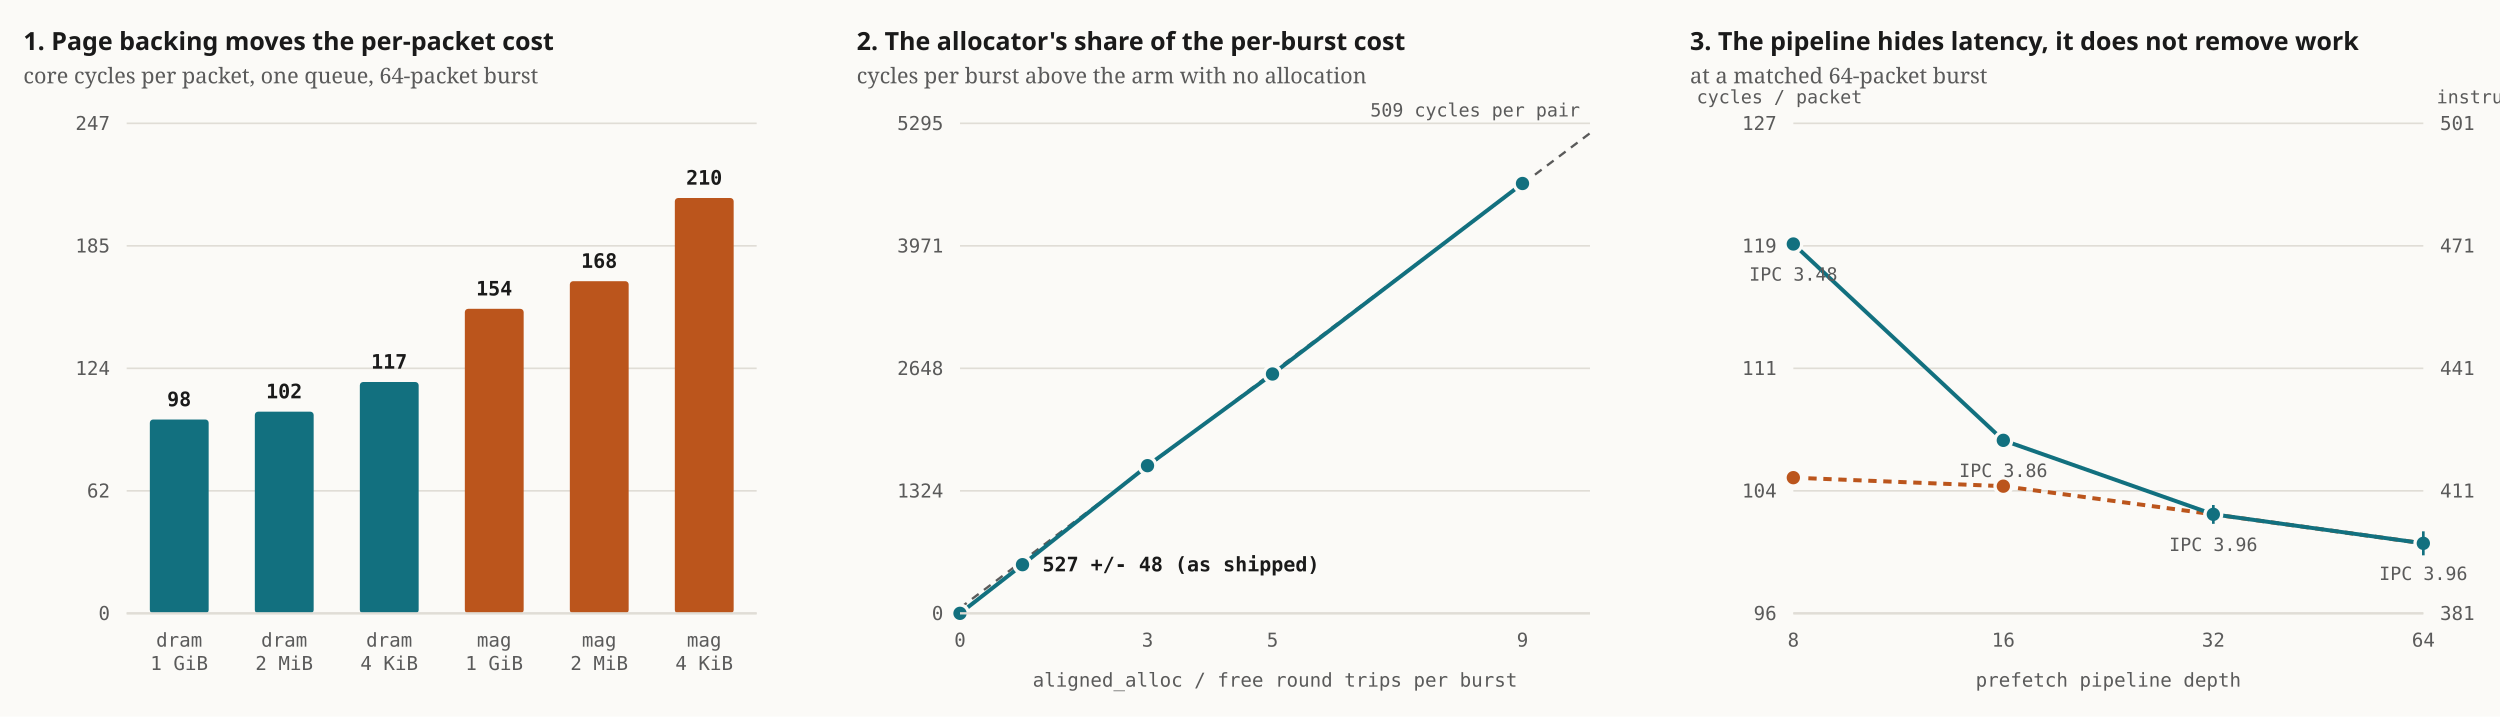
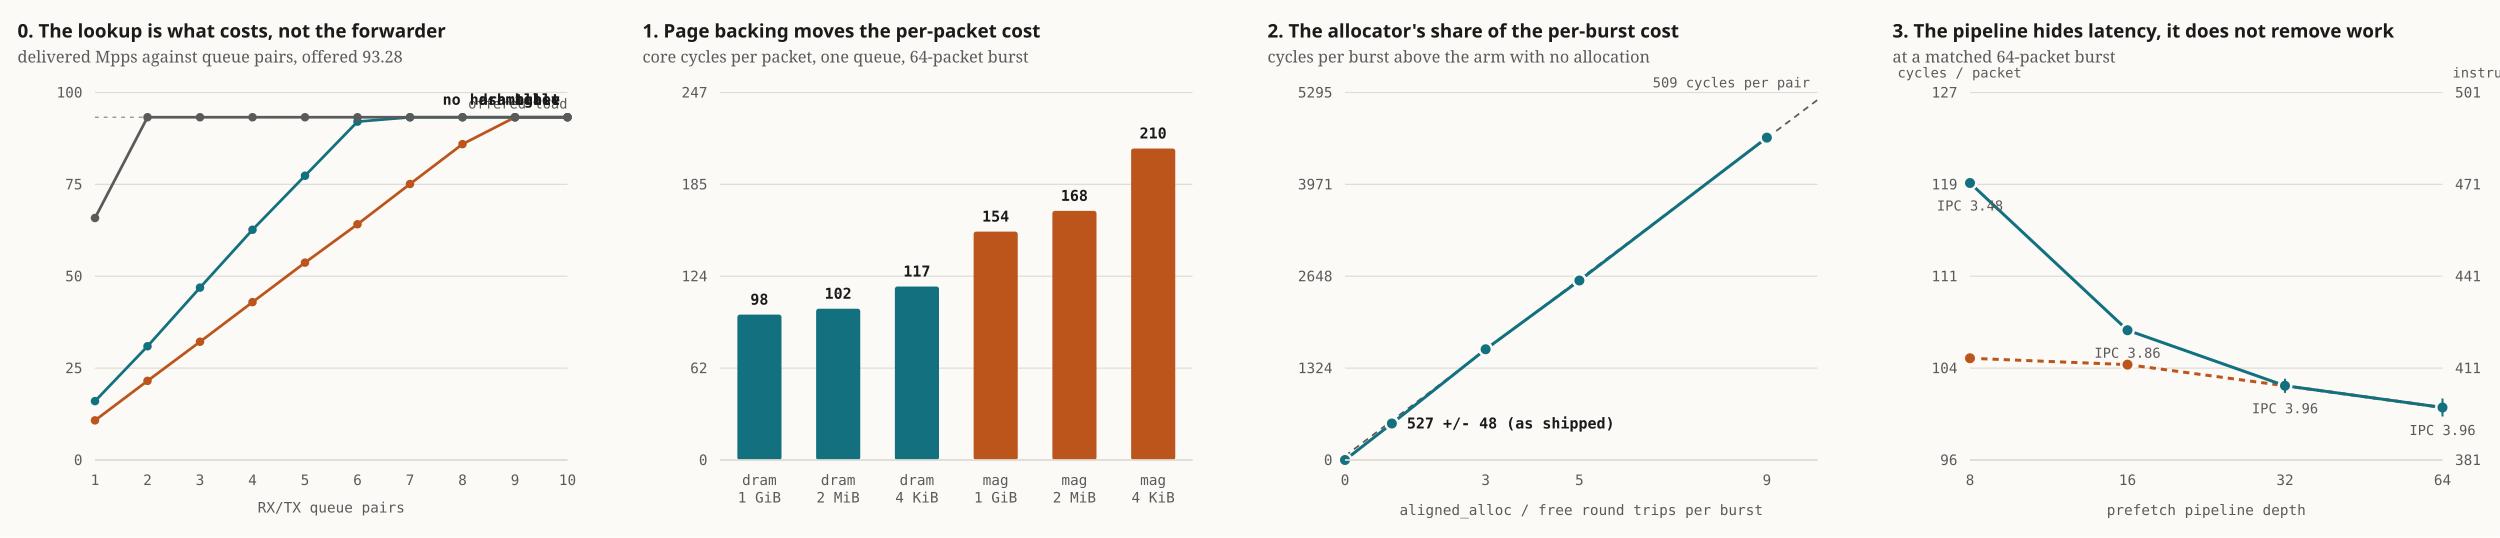
- <svg xmlns="http://www.w3.org/2000/svg" viewBox="0 0 1500 430" width="1500" height="430" role="img" aria-label="Three panels: page backing, allocator share, pipeline depth">
+ <svg xmlns="http://www.w3.org/2000/svg" viewBox="0 0 2000 430" width="2000" height="430" role="img" aria-label="Panels: engines against the no-table floor, page backing, allocator share, pipeline depth">
  <style>.ttl{font:600 15px Archivo,system-ui,sans-serif;fill:#1a1a1a}.sub{font:13px Spectral,Georgia,serif;fill:#5a5a5a}.tick{font:11.5px "IBM Plex Mono",monospace;fill:#5a5a5a}.val{font:600 12px "IBM Plex Mono",monospace;fill:#1a1a1a}.note{font:11px "IBM Plex Mono",monospace;fill:#5a5a5a}.grid{stroke:#e0ddd6;stroke-width:1}.axis{stroke:#e0ddd6;stroke-width:1.4}</style>
-   <rect width="1500" height="430" fill="#fbfaf7" />
-   <text x="14" y="30" class="ttl">1. Page backing moves the per-packet cost</text>
-   <text x="14" y="50" class="sub">core cycles per packet, one queue, 64-packet burst</text>
+   <rect width="2000" height="430" fill="#fbfaf7" />
+   <text x="14" y="30" class="ttl">0. The lookup is what costs, not the forwarder</text>
+   <text x="14" y="50" class="sub">delivered Mpps against queue pairs, offered 93.28</text>
  <line x1="76" y1="368.0" x2="454" y2="368.0" class="grid" />
  <text x="66" y="372.0" class="tick" text-anchor="end" fill="#5a5a5a">0</text>
  <line x1="76" y1="294.5" x2="454" y2="294.5" class="grid" />
-   <text x="66" y="298.5" class="tick" text-anchor="end" fill="#5a5a5a">62</text>
+   <text x="66" y="298.5" class="tick" text-anchor="end" fill="#5a5a5a">25</text>
  <line x1="76" y1="221.0" x2="454" y2="221.0" class="grid" />
-   <text x="66" y="225.0" class="tick" text-anchor="end" fill="#5a5a5a">124</text>
+   <text x="66" y="225.0" class="tick" text-anchor="end" fill="#5a5a5a">50</text>
  <line x1="76" y1="147.5" x2="454" y2="147.5" class="grid" />
-   <text x="66" y="151.5" class="tick" text-anchor="end" fill="#5a5a5a">185</text>
+   <text x="66" y="151.5" class="tick" text-anchor="end" fill="#5a5a5a">75</text>
  <line x1="76" y1="74.0" x2="454" y2="74.0" class="grid" />
-   <text x="66" y="78.0" class="tick" text-anchor="end" fill="#5a5a5a">247</text>
-   <rect x="89.9" y="251.7" width="35.3" height="116.3" fill="#12707f" rx="2" />
-   <text x="107.5" y="243.7" class="val" text-anchor="middle">98</text>
-   <text x="107.5" y="388.0" class="tick" text-anchor="middle">dram</text>
-   <text x="107.5" y="402.0" class="tick" text-anchor="middle">1 GiB</text>
-   <rect x="152.9" y="247.0" width="35.3" height="121.0" fill="#12707f" rx="2" />
-   <text x="170.5" y="239.0" class="val" text-anchor="middle">102</text>
-   <text x="170.5" y="388.0" class="tick" text-anchor="middle">dram</text>
-   <text x="170.5" y="402.0" class="tick" text-anchor="middle">2 MiB</text>
-   <rect x="215.9" y="229.2" width="35.3" height="138.8" fill="#12707f" rx="2" />
-   <text x="233.5" y="221.2" class="val" text-anchor="middle">117</text>
-   <text x="233.5" y="388.0" class="tick" text-anchor="middle">dram</text>
-   <text x="233.5" y="402.0" class="tick" text-anchor="middle">4 KiB</text>
-   <rect x="278.9" y="185.3" width="35.3" height="182.7" fill="#bb551c" rx="2" />
-   <text x="296.5" y="177.3" class="val" text-anchor="middle">154</text>
-   <text x="296.5" y="388.0" class="tick" text-anchor="middle">mag</text>
-   <text x="296.5" y="402.0" class="tick" text-anchor="middle">1 GiB</text>
-   <rect x="341.9" y="168.7" width="35.3" height="199.3" fill="#bb551c" rx="2" />
-   <text x="359.5" y="160.7" class="val" text-anchor="middle">168</text>
-   <text x="359.5" y="388.0" class="tick" text-anchor="middle">mag</text>
-   <text x="359.5" y="402.0" class="tick" text-anchor="middle">2 MiB</text>
-   <rect x="404.9" y="118.8" width="35.3" height="249.2" fill="#bb551c" rx="2" />
-   <text x="422.5" y="110.8" class="val" text-anchor="middle">210</text>
-   <text x="422.5" y="388.0" class="tick" text-anchor="middle">mag</text>
-   <text x="422.5" y="402.0" class="tick" text-anchor="middle">4 KiB</text>
+   <text x="66" y="78.0" class="tick" text-anchor="end" fill="#5a5a5a">100</text>
+   <line x1="76" y1="93.8" x2="454" y2="93.8" stroke="#1a1a1a" stroke-width="1" stroke-dasharray="3 4" opacity="0.5" />
+   <text x="454" y="86.8" class="note" text-anchor="end">offered load</text>
+   <path d="M76.0,336.3 L118.0,304.7 L160.0,273.4 L202.0,241.7 L244.0,210.1 L286.0,179.4 L328.0,147.2 L370.0,115.3 L412.0,93.8 L454.0,93.8" fill="none" stroke="#bb551c" stroke-width="2.2" />
+   <circle cx="76.0" cy="336.3" r="3.4" fill="#bb551c" />
+   <circle cx="118.0" cy="304.7" r="3.4" fill="#bb551c" />
+   <circle cx="160.0" cy="273.4" r="3.4" fill="#bb551c" />
+   <circle cx="202.0" cy="241.7" r="3.4" fill="#bb551c" />
+   <circle cx="244.0" cy="210.1" r="3.4" fill="#bb551c" />
+   <circle cx="286.0" cy="179.4" r="3.4" fill="#bb551c" />
+   <circle cx="328.0" cy="147.2" r="3.4" fill="#bb551c" />
+   <circle cx="370.0" cy="115.3" r="3.4" fill="#bb551c" />
+   <circle cx="412.0" cy="93.8" r="3.4" fill="#bb551c" />
+   <circle cx="454.0" cy="93.8" r="3.4" fill="#bb551c" />
+   <text x="448.0" y="83.8" class="val" text-anchor="end" fill="#bb551c">maglev</text>
+   <path d="M76.0,320.9 L118.0,277.0 L160.0,230.1 L202.0,183.8 L244.0,140.6 L286.0,97.3 L328.0,93.8 L370.0,93.8 L412.0,93.8 L454.0,93.8" fill="none" stroke="#12707f" stroke-width="2.2" />
+   <circle cx="76.0" cy="320.9" r="3.4" fill="#12707f" />
+   <circle cx="118.0" cy="277.0" r="3.4" fill="#12707f" />
+   <circle cx="160.0" cy="230.1" r="3.4" fill="#12707f" />
+   <circle cx="202.0" cy="183.8" r="3.4" fill="#12707f" />
+   <circle cx="244.0" cy="140.6" r="3.4" fill="#12707f" />
+   <circle cx="286.0" cy="97.3" r="3.4" fill="#12707f" />
+   <circle cx="328.0" cy="93.8" r="3.4" fill="#12707f" />
+   <circle cx="370.0" cy="93.8" r="3.4" fill="#12707f" />
+   <circle cx="412.0" cy="93.8" r="3.4" fill="#12707f" />
+   <circle cx="454.0" cy="93.8" r="3.4" fill="#12707f" />
+   <text x="448.0" y="83.8" class="val" text-anchor="end" fill="#12707f">dramblast</text>
+   <path d="M76.0,174.4 L118.0,93.8 L160.0,93.8 L202.0,93.8 L244.0,93.8 L286.0,93.8 L328.0,93.8 L370.0,93.8 L412.0,93.8 L454.0,93.8" fill="none" stroke="#5a5a5a" stroke-width="2.2" />
+   <circle cx="76.0" cy="174.4" r="3.4" fill="#5a5a5a" />
+   <circle cx="118.0" cy="93.8" r="3.4" fill="#5a5a5a" />
+   <circle cx="160.0" cy="93.8" r="3.4" fill="#5a5a5a" />
+   <circle cx="202.0" cy="93.8" r="3.4" fill="#5a5a5a" />
+   <circle cx="244.0" cy="93.8" r="3.4" fill="#5a5a5a" />
+   <circle cx="286.0" cy="93.8" r="3.4" fill="#5a5a5a" />
+   <circle cx="328.0" cy="93.8" r="3.4" fill="#5a5a5a" />
+   <circle cx="370.0" cy="93.8" r="3.4" fill="#5a5a5a" />
+   <circle cx="412.0" cy="93.8" r="3.4" fill="#5a5a5a" />
+   <circle cx="454.0" cy="93.8" r="3.4" fill="#5a5a5a" />
+   <text x="448.0" y="83.8" class="val" text-anchor="end" fill="#5a5a5a">no hash table</text>
+   <text x="76.0" y="388.0" class="tick" text-anchor="middle">1</text>
+   <text x="118.0" y="388.0" class="tick" text-anchor="middle">2</text>
+   <text x="160.0" y="388.0" class="tick" text-anchor="middle">3</text>
+   <text x="202.0" y="388.0" class="tick" text-anchor="middle">4</text>
+   <text x="244.0" y="388.0" class="tick" text-anchor="middle">5</text>
+   <text x="286.0" y="388.0" class="tick" text-anchor="middle">6</text>
+   <text x="328.0" y="388.0" class="tick" text-anchor="middle">7</text>
+   <text x="370.0" y="388.0" class="tick" text-anchor="middle">8</text>
+   <text x="412.0" y="388.0" class="tick" text-anchor="middle">9</text>
+   <text x="454.0" y="388.0" class="tick" text-anchor="middle">10</text>
  <line x1="76" y1="368" x2="454" y2="368" class="axis" />
-   <text x="514" y="30" class="ttl">2. The allocator's share of the per-burst cost</text>
-   <text x="514" y="50" class="sub">cycles per burst above the arm with no allocation</text>
+   <text x="265" y="410" class="tick" text-anchor="middle">RX/TX queue pairs</text>
+   <text x="514" y="30" class="ttl">1. Page backing moves the per-packet cost</text>
+   <text x="514" y="50" class="sub">core cycles per packet, one queue, 64-packet burst</text>
  <line x1="576" y1="368.0" x2="954" y2="368.0" class="grid" />
  <text x="566" y="372.0" class="tick" text-anchor="end" fill="#5a5a5a">0</text>
  <line x1="576" y1="294.5" x2="954" y2="294.5" class="grid" />
-   <text x="566" y="298.5" class="tick" text-anchor="end" fill="#5a5a5a">1324</text>
+   <text x="566" y="298.5" class="tick" text-anchor="end" fill="#5a5a5a">62</text>
  <line x1="576" y1="221.0" x2="954" y2="221.0" class="grid" />
-   <text x="566" y="225.0" class="tick" text-anchor="end" fill="#5a5a5a">2648</text>
+   <text x="566" y="225.0" class="tick" text-anchor="end" fill="#5a5a5a">124</text>
  <line x1="576" y1="147.5" x2="954" y2="147.5" class="grid" />
-   <text x="566" y="151.5" class="tick" text-anchor="end" fill="#5a5a5a">3971</text>
+   <text x="566" y="151.5" class="tick" text-anchor="end" fill="#5a5a5a">185</text>
  <line x1="576" y1="74.0" x2="954" y2="74.0" class="grid" />
-   <text x="566" y="78.0" class="tick" text-anchor="end" fill="#5a5a5a">5295</text>
-   <line x1="576.0" y1="364.8" x2="954.0" y2="79.9" stroke="#5a5a5a" stroke-width="1.4" stroke-dasharray="5 4" />
-   <text x="948.0" y="69.9" class="note" text-anchor="end">509 cycles per pair</text>
-   <polyline points="576.0,368.0 613.5,338.8 688.5,279.4 763.5,224.4 913.5,110.1" fill="none" stroke="#12707f" stroke-width="2.4" />
-   <circle cx="576.0" cy="368.0" r="5" fill="#12707f" stroke="#fbfaf7" stroke-width="2" />
-   <line x1="613.5" y1="341.4" x2="613.5" y2="336.1" stroke="#12707f" stroke-width="1.8" />
-   <circle cx="613.5" cy="338.8" r="5" fill="#12707f" stroke="#fbfaf7" stroke-width="2" />
-   <line x1="688.5" y1="281.9" x2="688.5" y2="276.9" stroke="#12707f" stroke-width="1.8" />
-   <circle cx="688.5" cy="279.4" r="5" fill="#12707f" stroke="#fbfaf7" stroke-width="2" />
-   <line x1="763.5" y1="226.2" x2="763.5" y2="222.7" stroke="#12707f" stroke-width="1.8" />
-   <circle cx="763.5" cy="224.4" r="5" fill="#12707f" stroke="#fbfaf7" stroke-width="2" />
-   <line x1="913.5" y1="113.1" x2="913.5" y2="107.1" stroke="#12707f" stroke-width="1.8" />
-   <circle cx="913.5" cy="110.1" r="5" fill="#12707f" stroke="#fbfaf7" stroke-width="2" />
-   <text x="625.5" y="342.8" class="val">527 +/- 48  (as shipped)</text>
-   <text x="576.0" y="388.0" class="tick" text-anchor="middle">0</text>
-   <text x="688.5" y="388.0" class="tick" text-anchor="middle">3</text>
-   <text x="763.5" y="388.0" class="tick" text-anchor="middle">5</text>
-   <text x="913.5" y="388.0" class="tick" text-anchor="middle">9</text>
+   <text x="566" y="78.0" class="tick" text-anchor="end" fill="#5a5a5a">247</text>
+   <rect x="589.9" y="251.7" width="35.3" height="116.3" fill="#12707f" rx="2" />
+   <text x="607.5" y="243.7" class="val" text-anchor="middle">98</text>
+   <text x="607.5" y="388.0" class="tick" text-anchor="middle">dram</text>
+   <text x="607.5" y="402.0" class="tick" text-anchor="middle">1 GiB</text>
+   <rect x="652.9" y="247.0" width="35.3" height="121.0" fill="#12707f" rx="2" />
+   <text x="670.5" y="239.0" class="val" text-anchor="middle">102</text>
+   <text x="670.5" y="388.0" class="tick" text-anchor="middle">dram</text>
+   <text x="670.5" y="402.0" class="tick" text-anchor="middle">2 MiB</text>
+   <rect x="715.9" y="229.2" width="35.3" height="138.8" fill="#12707f" rx="2" />
+   <text x="733.5" y="221.2" class="val" text-anchor="middle">117</text>
+   <text x="733.5" y="388.0" class="tick" text-anchor="middle">dram</text>
+   <text x="733.5" y="402.0" class="tick" text-anchor="middle">4 KiB</text>
+   <rect x="778.9" y="185.3" width="35.3" height="182.7" fill="#bb551c" rx="2" />
+   <text x="796.5" y="177.3" class="val" text-anchor="middle">154</text>
+   <text x="796.5" y="388.0" class="tick" text-anchor="middle">mag</text>
+   <text x="796.5" y="402.0" class="tick" text-anchor="middle">1 GiB</text>
+   <rect x="841.9" y="168.7" width="35.3" height="199.3" fill="#bb551c" rx="2" />
+   <text x="859.5" y="160.7" class="val" text-anchor="middle">168</text>
+   <text x="859.5" y="388.0" class="tick" text-anchor="middle">mag</text>
+   <text x="859.5" y="402.0" class="tick" text-anchor="middle">2 MiB</text>
+   <rect x="904.9" y="118.8" width="35.3" height="249.2" fill="#bb551c" rx="2" />
+   <text x="922.5" y="110.8" class="val" text-anchor="middle">210</text>
+   <text x="922.5" y="388.0" class="tick" text-anchor="middle">mag</text>
+   <text x="922.5" y="402.0" class="tick" text-anchor="middle">4 KiB</text>
  <line x1="576" y1="368" x2="954" y2="368" class="axis" />
-   <text x="765.0" y="412.0" class="tick" text-anchor="middle">aligned_alloc / free round trips per burst</text>
-   <text x="1014" y="30" class="ttl">3. The pipeline hides latency, it does not remove work</text>
-   <text x="1014" y="50" class="sub">at a matched 64-packet burst</text>
+   <text x="1014" y="30" class="ttl">2. The allocator's share of the per-burst cost</text>
+   <text x="1014" y="50" class="sub">cycles per burst above the arm with no allocation</text>
  <line x1="1076" y1="368.0" x2="1454" y2="368.0" class="grid" />
-   <text x="1066" y="372.0" class="tick" text-anchor="end" fill="#12707f">96</text>
+   <text x="1066" y="372.0" class="tick" text-anchor="end" fill="#5a5a5a">0</text>
  <line x1="1076" y1="294.5" x2="1454" y2="294.5" class="grid" />
-   <text x="1066" y="298.5" class="tick" text-anchor="end" fill="#12707f">104</text>
+   <text x="1066" y="298.5" class="tick" text-anchor="end" fill="#5a5a5a">1324</text>
  <line x1="1076" y1="221.0" x2="1454" y2="221.0" class="grid" />
-   <text x="1066" y="225.0" class="tick" text-anchor="end" fill="#12707f">111</text>
+   <text x="1066" y="225.0" class="tick" text-anchor="end" fill="#5a5a5a">2648</text>
  <line x1="1076" y1="147.5" x2="1454" y2="147.5" class="grid" />
-   <text x="1066" y="151.5" class="tick" text-anchor="end" fill="#12707f">119</text>
+   <text x="1066" y="151.5" class="tick" text-anchor="end" fill="#5a5a5a">3971</text>
  <line x1="1076" y1="74.0" x2="1454" y2="74.0" class="grid" />
-   <text x="1066" y="78.0" class="tick" text-anchor="end" fill="#12707f">127</text>
-   <text x="1464" y="372.0" class="tick" text-anchor="start" fill="#bb551c">381</text>
-   <text x="1464" y="298.5" class="tick" text-anchor="start" fill="#bb551c">411</text>
-   <text x="1464" y="225.0" class="tick" text-anchor="start" fill="#bb551c">441</text>
-   <text x="1464" y="151.5" class="tick" text-anchor="start" fill="#bb551c">471</text>
-   <text x="1464" y="78.0" class="tick" text-anchor="start" fill="#bb551c">501</text>
-   <polyline points="1076.0,286.6 1202.0,291.7 1328.0,308.6 1454.0,326.0" fill="none" stroke="#bb551c" stroke-width="2.4" stroke-dasharray="5 4" />
-   <circle cx="1076.0" cy="286.6" r="5" fill="#bb551c" stroke="#fbfaf7" stroke-width="2" />
-   <circle cx="1202.0" cy="291.7" r="5" fill="#bb551c" stroke="#fbfaf7" stroke-width="2" />
-   <circle cx="1328.0" cy="308.6" r="5" fill="#bb551c" stroke="#fbfaf7" stroke-width="2" />
-   <circle cx="1454.0" cy="326.0" r="5" fill="#bb551c" stroke="#fbfaf7" stroke-width="2" />
-   <polyline points="1076.0,146.4 1202.0,264.2 1328.0,308.6 1454.0,326.0" fill="none" stroke="#12707f" stroke-width="2.4" />
-   <circle cx="1076.0" cy="146.4" r="5" fill="#12707f" stroke="#fbfaf7" stroke-width="2" />
-   <circle cx="1202.0" cy="264.2" r="5" fill="#12707f" stroke="#fbfaf7" stroke-width="2" />
-   <circle cx="1328.0" cy="308.6" r="5" fill="#12707f" stroke="#fbfaf7" stroke-width="2" />
-   <circle cx="1454.0" cy="326.0" r="5" fill="#12707f" stroke="#fbfaf7" stroke-width="2" />
-   <line x1="1076.0" y1="149.5" x2="1076.0" y2="143.4" stroke="#12707f" stroke-width="1.6" />
-   <text x="1076.0" y="168.4" class="note" text-anchor="middle">IPC 3.48</text>
-   <text x="1076.0" y="388.0" class="tick" text-anchor="middle">8</text>
-   <line x1="1202.0" y1="267.8" x2="1202.0" y2="260.6" stroke="#12707f" stroke-width="1.6" />
-   <text x="1202.0" y="286.2" class="note" text-anchor="middle">IPC 3.86</text>
-   <text x="1202.0" y="388.0" class="tick" text-anchor="middle">16</text>
-   <line x1="1328.0" y1="314.3" x2="1328.0" y2="303.0" stroke="#12707f" stroke-width="1.6" />
-   <text x="1328.0" y="330.6" class="note" text-anchor="middle">IPC 3.96</text>
-   <text x="1328.0" y="388.0" class="tick" text-anchor="middle">32</text>
-   <line x1="1454.0" y1="333.2" x2="1454.0" y2="318.8" stroke="#12707f" stroke-width="1.6" />
-   <text x="1454.0" y="348.0" class="note" text-anchor="middle">IPC 3.96</text>
-   <text x="1454.0" y="388.0" class="tick" text-anchor="middle">64</text>
+   <text x="1066" y="78.0" class="tick" text-anchor="end" fill="#5a5a5a">5295</text>
+   <line x1="1076.0" y1="364.8" x2="1454.0" y2="79.9" stroke="#5a5a5a" stroke-width="1.4" stroke-dasharray="5 4" />
+   <text x="1448.0" y="69.9" class="note" text-anchor="end">509 cycles per pair</text>
+   <polyline points="1076.0,368.0 1113.5,338.8 1188.5,279.4 1263.5,224.4 1413.5,110.1" fill="none" stroke="#12707f" stroke-width="2.4" />
+   <circle cx="1076.0" cy="368.0" r="5" fill="#12707f" stroke="#fbfaf7" stroke-width="2" />
+   <line x1="1113.5" y1="341.4" x2="1113.5" y2="336.1" stroke="#12707f" stroke-width="1.8" />
+   <circle cx="1113.5" cy="338.8" r="5" fill="#12707f" stroke="#fbfaf7" stroke-width="2" />
+   <line x1="1188.5" y1="281.9" x2="1188.5" y2="276.9" stroke="#12707f" stroke-width="1.8" />
+   <circle cx="1188.5" cy="279.4" r="5" fill="#12707f" stroke="#fbfaf7" stroke-width="2" />
+   <line x1="1263.5" y1="226.2" x2="1263.5" y2="222.7" stroke="#12707f" stroke-width="1.8" />
+   <circle cx="1263.5" cy="224.4" r="5" fill="#12707f" stroke="#fbfaf7" stroke-width="2" />
+   <line x1="1413.5" y1="113.1" x2="1413.5" y2="107.1" stroke="#12707f" stroke-width="1.8" />
+   <circle cx="1413.5" cy="110.1" r="5" fill="#12707f" stroke="#fbfaf7" stroke-width="2" />
+   <text x="1125.5" y="342.8" class="val">527 +/- 48  (as shipped)</text>
+   <text x="1076.0" y="388.0" class="tick" text-anchor="middle">0</text>
+   <text x="1188.5" y="388.0" class="tick" text-anchor="middle">3</text>
+   <text x="1263.5" y="388.0" class="tick" text-anchor="middle">5</text>
+   <text x="1413.5" y="388.0" class="tick" text-anchor="middle">9</text>
  <line x1="1076" y1="368" x2="1454" y2="368" class="axis" />
-   <text x="1265.0" y="412.0" class="tick" text-anchor="middle">prefetch pipeline depth</text>
-   <text x="1018" y="62" class="note" fill="#12707f">cycles / packet</text>
-   <text x="1462" y="62" class="note" fill="#bb551c">instructions / packet</text>
+   <text x="1265.0" y="412.0" class="tick" text-anchor="middle">aligned_alloc / free round trips per burst</text>
+   <text x="1514" y="30" class="ttl">3. The pipeline hides latency, it does not remove work</text>
+   <text x="1514" y="50" class="sub">at a matched 64-packet burst</text>
+   <line x1="1576" y1="368.0" x2="1954" y2="368.0" class="grid" />
+   <text x="1566" y="372.0" class="tick" text-anchor="end" fill="#12707f">96</text>
+   <line x1="1576" y1="294.5" x2="1954" y2="294.5" class="grid" />
+   <text x="1566" y="298.5" class="tick" text-anchor="end" fill="#12707f">104</text>
+   <line x1="1576" y1="221.0" x2="1954" y2="221.0" class="grid" />
+   <text x="1566" y="225.0" class="tick" text-anchor="end" fill="#12707f">111</text>
+   <line x1="1576" y1="147.5" x2="1954" y2="147.5" class="grid" />
+   <text x="1566" y="151.5" class="tick" text-anchor="end" fill="#12707f">119</text>
+   <line x1="1576" y1="74.0" x2="1954" y2="74.0" class="grid" />
+   <text x="1566" y="78.0" class="tick" text-anchor="end" fill="#12707f">127</text>
+   <text x="1964" y="372.0" class="tick" text-anchor="start" fill="#bb551c">381</text>
+   <text x="1964" y="298.5" class="tick" text-anchor="start" fill="#bb551c">411</text>
+   <text x="1964" y="225.0" class="tick" text-anchor="start" fill="#bb551c">441</text>
+   <text x="1964" y="151.5" class="tick" text-anchor="start" fill="#bb551c">471</text>
+   <text x="1964" y="78.0" class="tick" text-anchor="start" fill="#bb551c">501</text>
+   <polyline points="1576.0,286.6 1702.0,291.7 1828.0,308.6 1954.0,326.0" fill="none" stroke="#bb551c" stroke-width="2.4" stroke-dasharray="5 4" />
+   <circle cx="1576.0" cy="286.6" r="5" fill="#bb551c" stroke="#fbfaf7" stroke-width="2" />
+   <circle cx="1702.0" cy="291.7" r="5" fill="#bb551c" stroke="#fbfaf7" stroke-width="2" />
+   <circle cx="1828.0" cy="308.6" r="5" fill="#bb551c" stroke="#fbfaf7" stroke-width="2" />
+   <circle cx="1954.0" cy="326.0" r="5" fill="#bb551c" stroke="#fbfaf7" stroke-width="2" />
+   <polyline points="1576.0,146.4 1702.0,264.2 1828.0,308.6 1954.0,326.0" fill="none" stroke="#12707f" stroke-width="2.4" />
+   <circle cx="1576.0" cy="146.4" r="5" fill="#12707f" stroke="#fbfaf7" stroke-width="2" />
+   <circle cx="1702.0" cy="264.2" r="5" fill="#12707f" stroke="#fbfaf7" stroke-width="2" />
+   <circle cx="1828.0" cy="308.6" r="5" fill="#12707f" stroke="#fbfaf7" stroke-width="2" />
+   <circle cx="1954.0" cy="326.0" r="5" fill="#12707f" stroke="#fbfaf7" stroke-width="2" />
+   <line x1="1576.0" y1="149.5" x2="1576.0" y2="143.4" stroke="#12707f" stroke-width="1.6" />
+   <text x="1576.0" y="168.4" class="note" text-anchor="middle">IPC 3.48</text>
+   <text x="1576.0" y="388.0" class="tick" text-anchor="middle">8</text>
+   <line x1="1702.0" y1="267.8" x2="1702.0" y2="260.6" stroke="#12707f" stroke-width="1.6" />
+   <text x="1702.0" y="286.2" class="note" text-anchor="middle">IPC 3.86</text>
+   <text x="1702.0" y="388.0" class="tick" text-anchor="middle">16</text>
+   <line x1="1828.0" y1="314.3" x2="1828.0" y2="303.0" stroke="#12707f" stroke-width="1.6" />
+   <text x="1828.0" y="330.6" class="note" text-anchor="middle">IPC 3.96</text>
+   <text x="1828.0" y="388.0" class="tick" text-anchor="middle">32</text>
+   <line x1="1954.0" y1="333.2" x2="1954.0" y2="318.8" stroke="#12707f" stroke-width="1.6" />
+   <text x="1954.0" y="348.0" class="note" text-anchor="middle">IPC 3.96</text>
+   <text x="1954.0" y="388.0" class="tick" text-anchor="middle">64</text>
+   <line x1="1576" y1="368" x2="1954" y2="368" class="axis" />
+   <text x="1765.0" y="412.0" class="tick" text-anchor="middle">prefetch pipeline depth</text>
+   <text x="1518" y="62" class="note" fill="#12707f">cycles / packet</text>
+   <text x="1962" y="62" class="note" fill="#bb551c">instructions / packet</text>
</svg>
